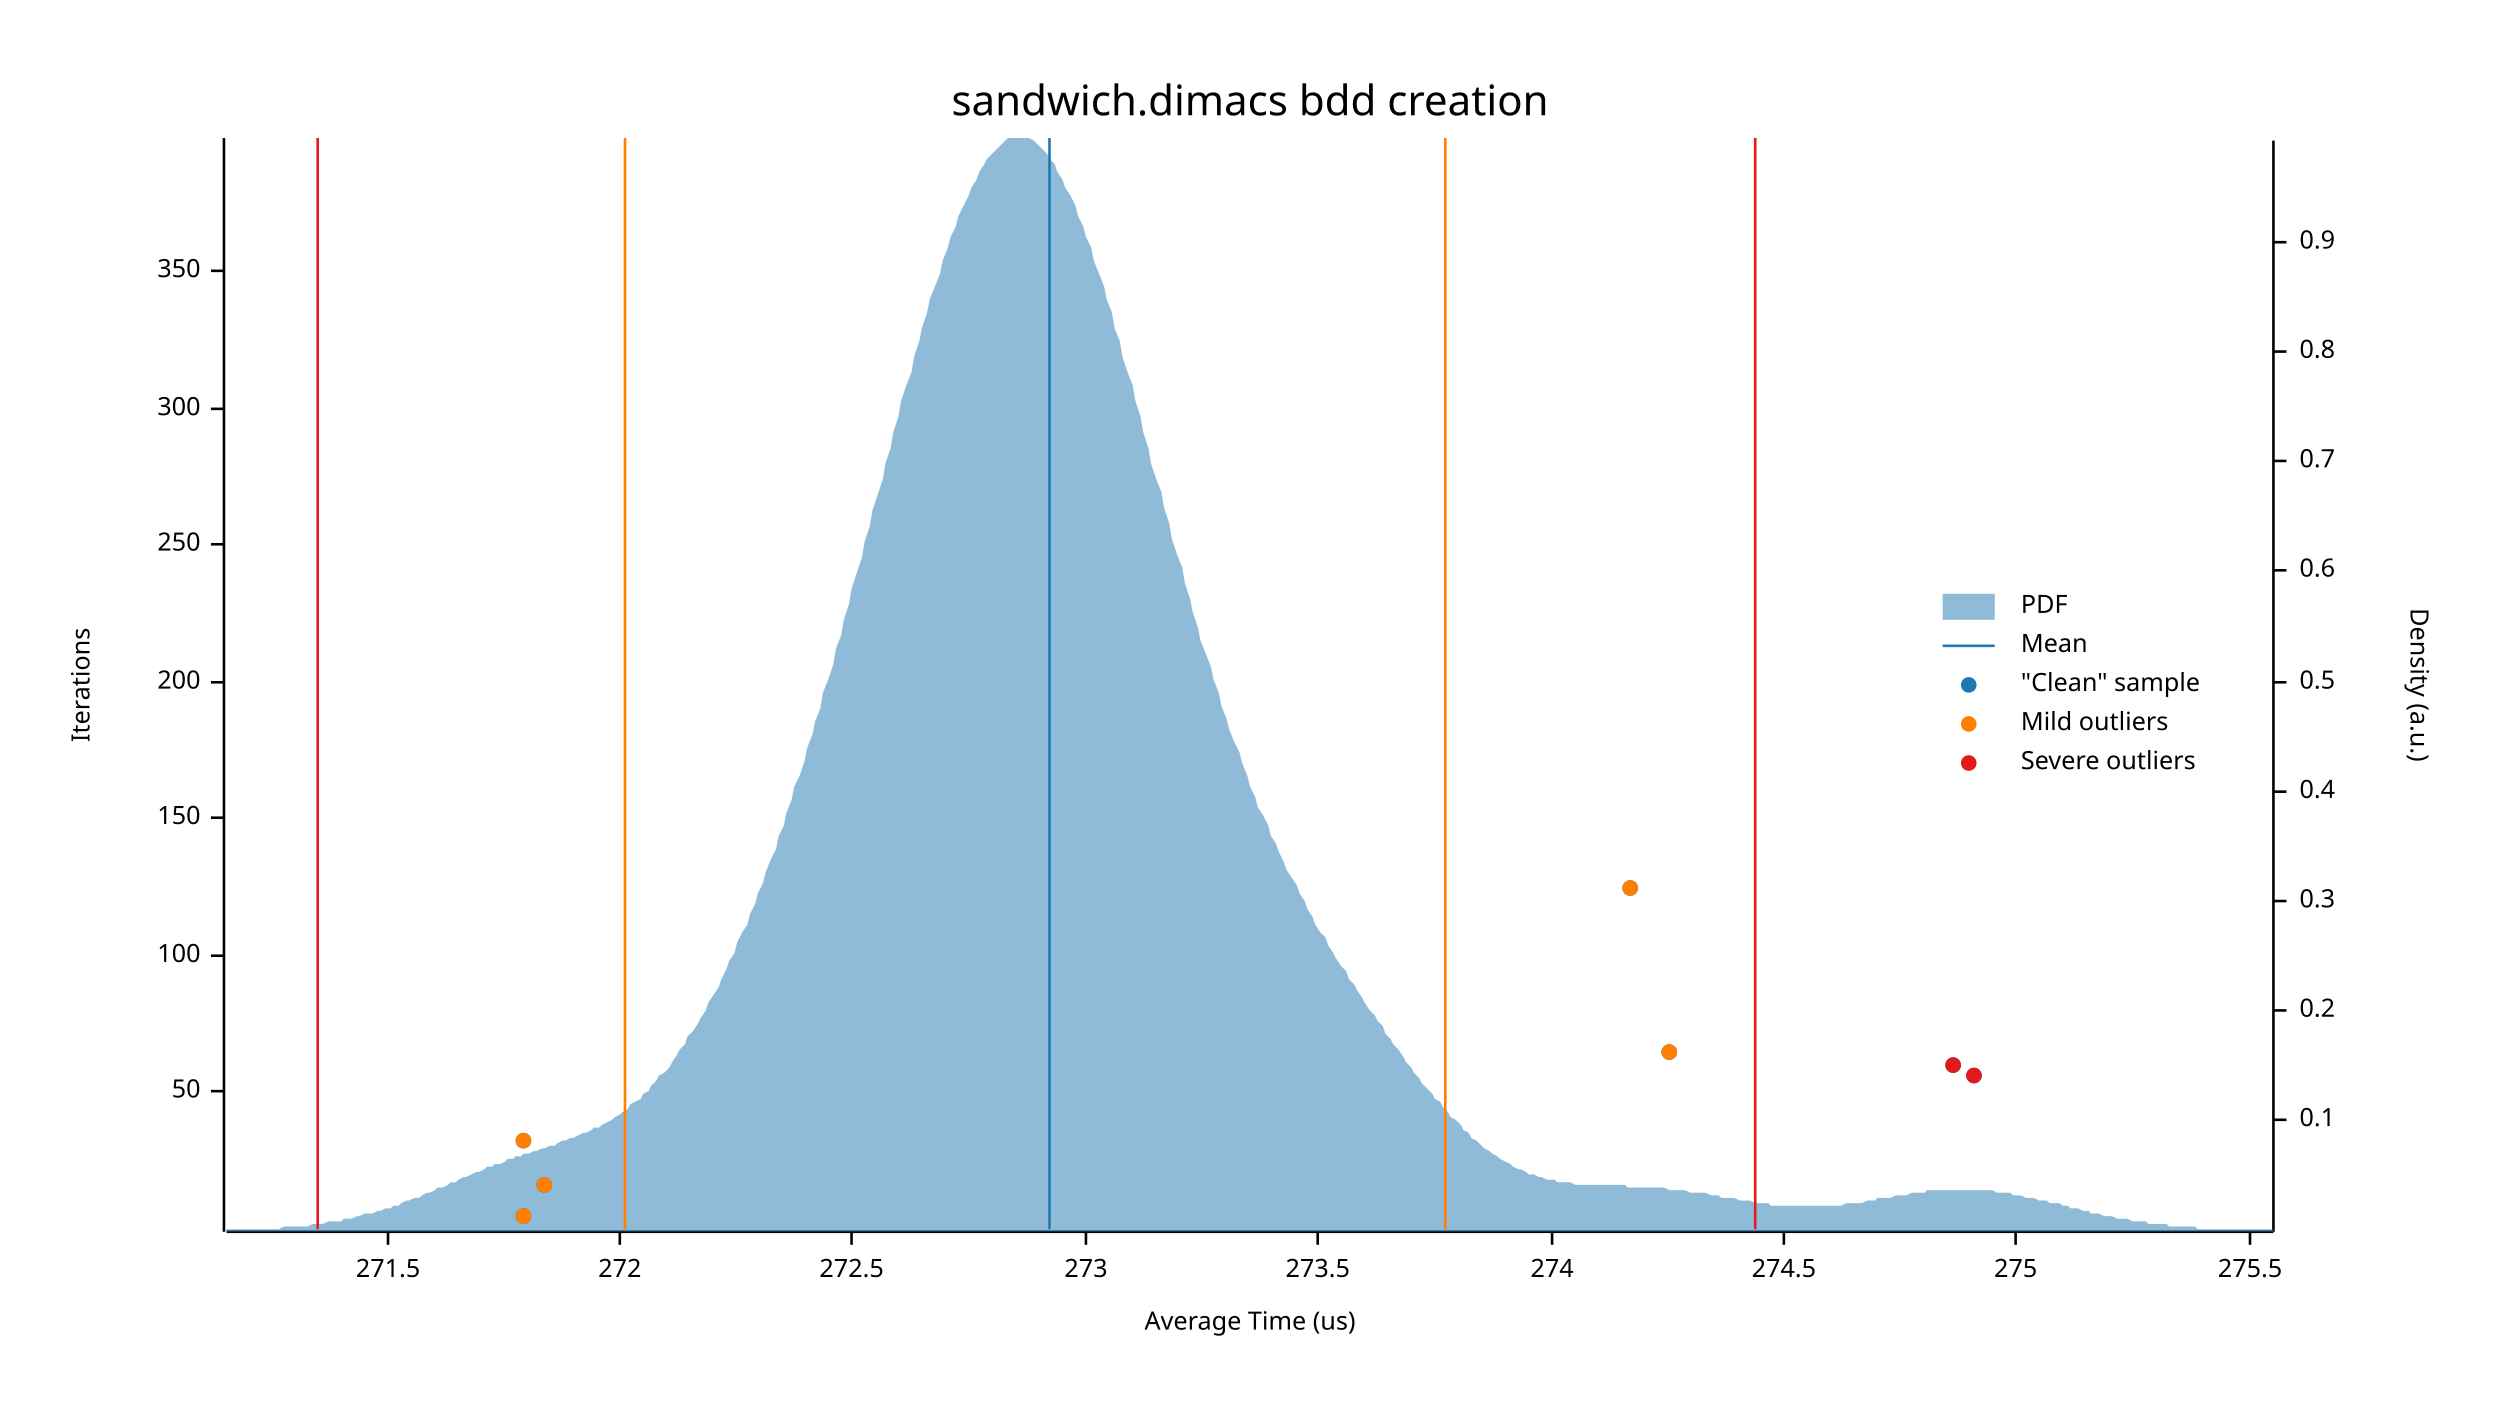
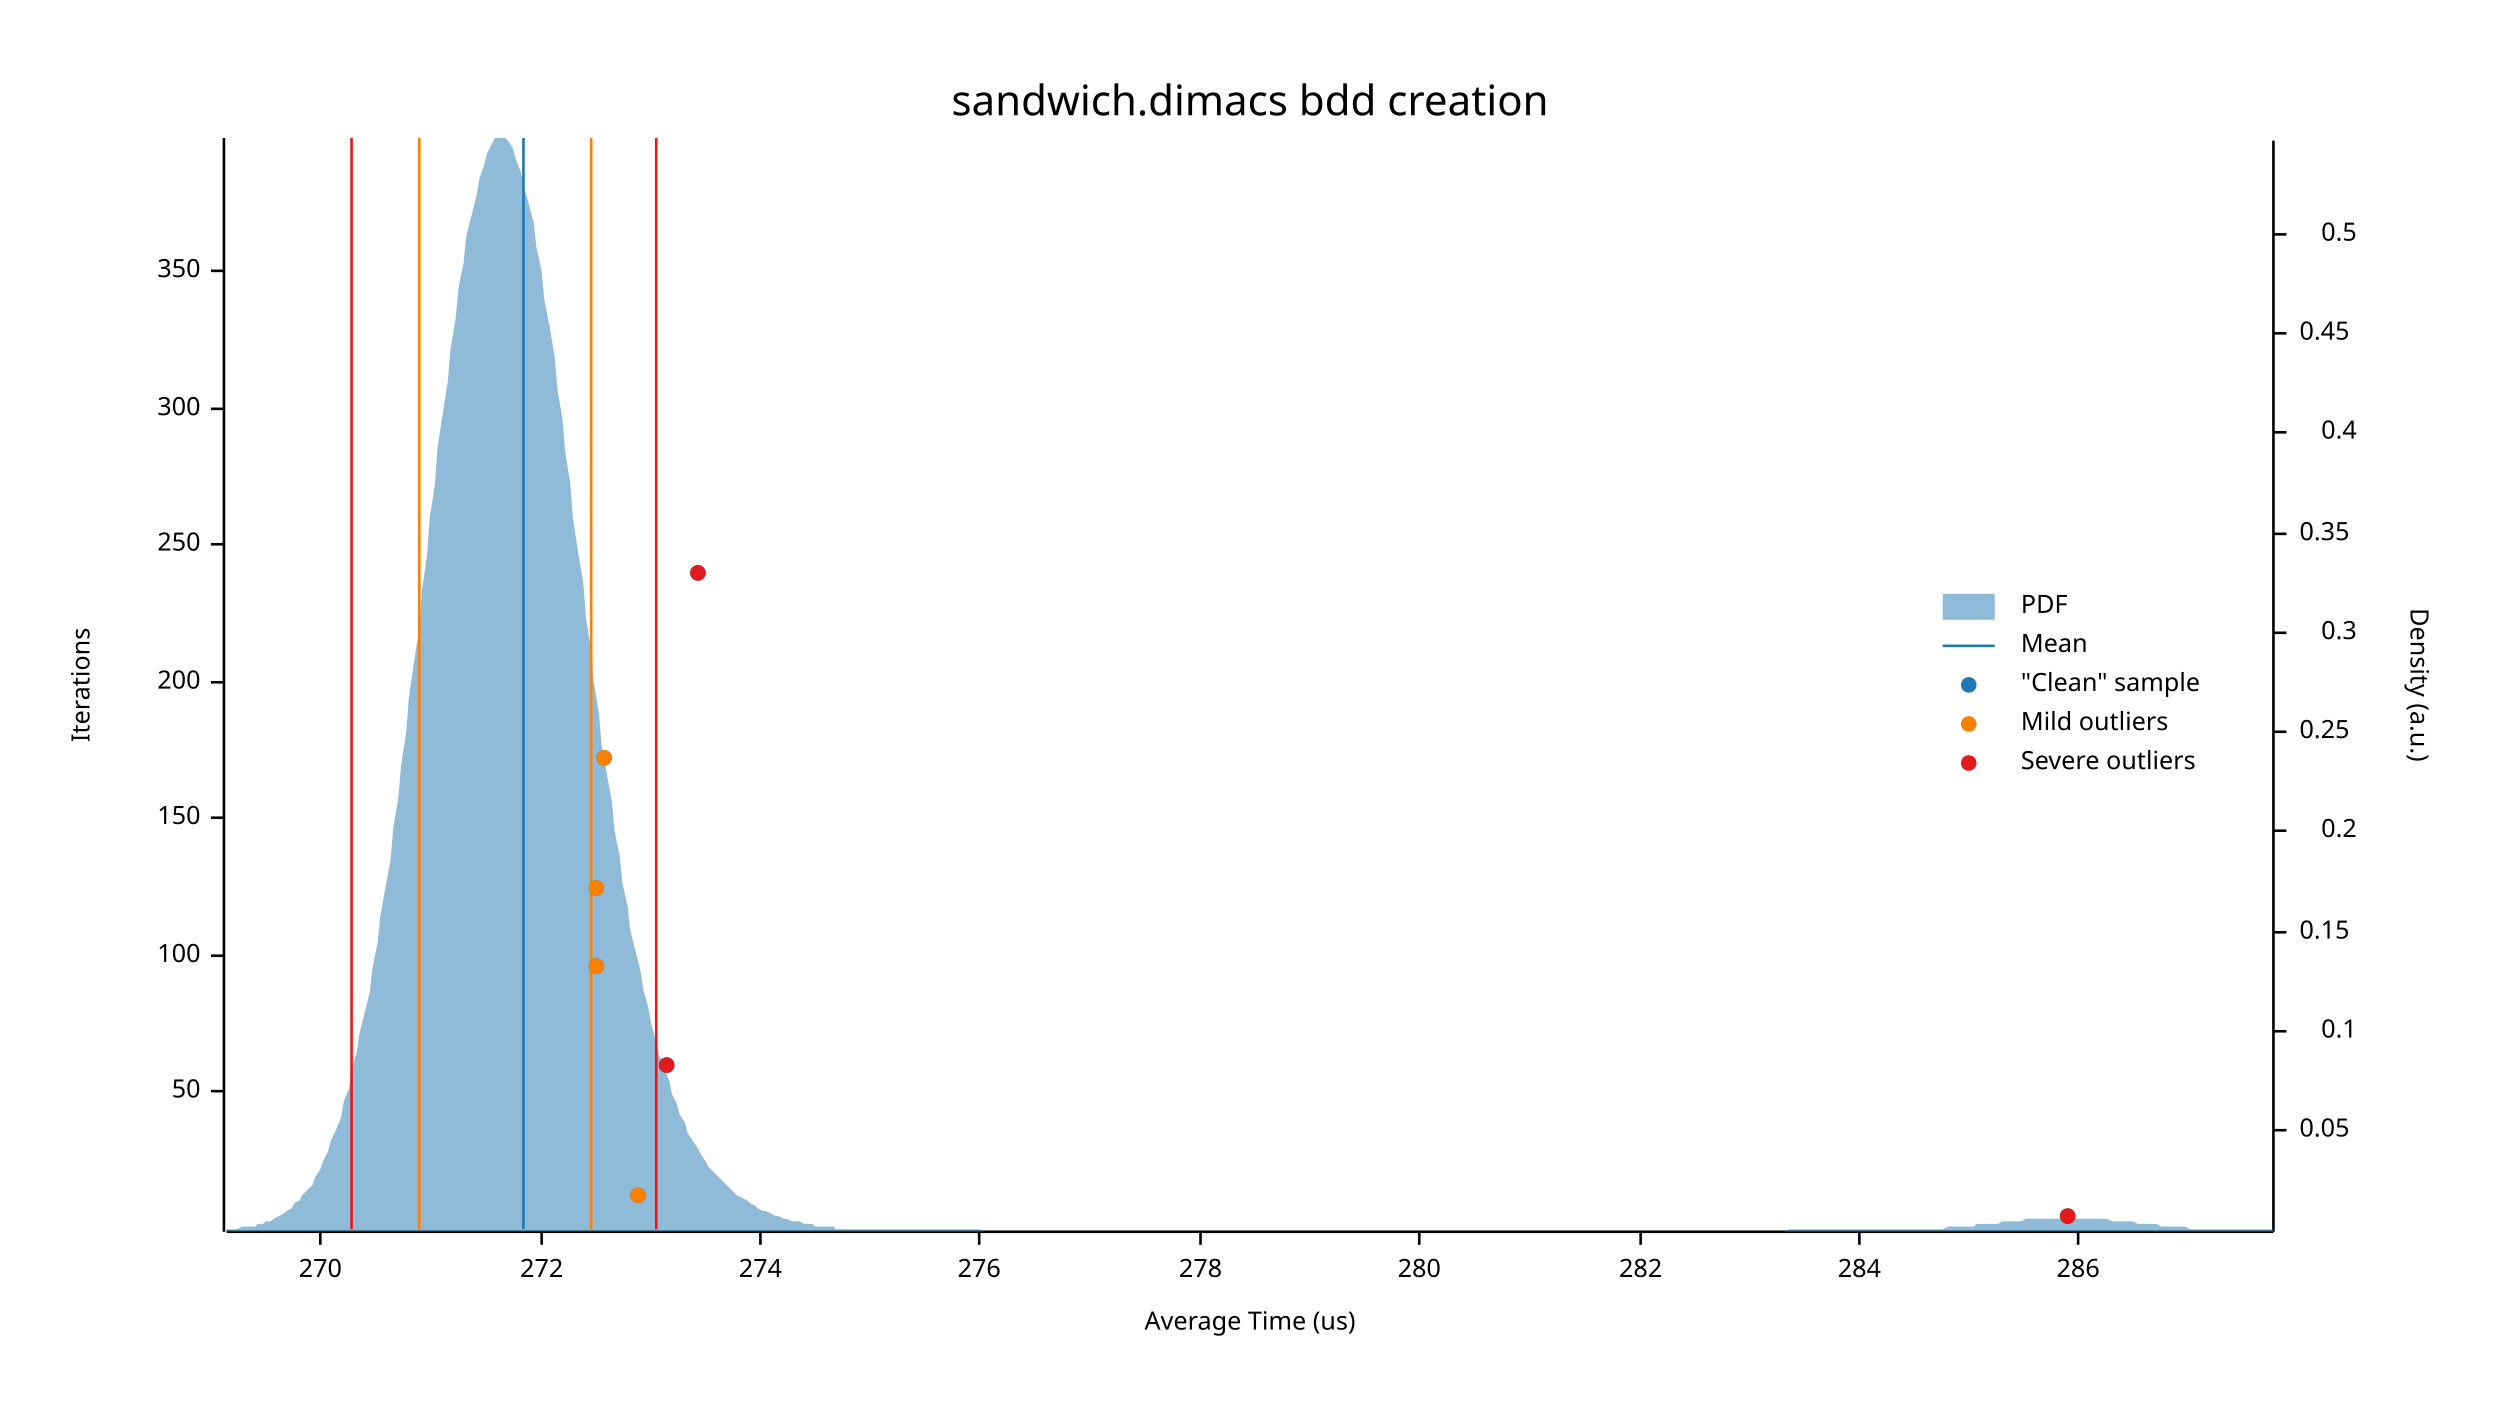
<svg xmlns="http://www.w3.org/2000/svg" width="960" height="540" viewBox="0 0 960 540">
  <text x="480" y="32" dy="0.76em" text-anchor="middle" font-family="sans-serif" font-size="16.129" opacity="1" fill="#000000">
sandwich.dimacs bdd creation
</text>
  <text x="27" y="263" dy="0.76em" text-anchor="middle" font-family="sans-serif" font-size="9.677" opacity="1" fill="#000000" transform="rotate(270, 27, 263)">
Iterations
</text>
  <text x="480" y="513" dy="-0.5ex" text-anchor="middle" font-family="sans-serif" font-size="9.677" opacity="1" fill="#000000">
Average Time (us)
</text>
  <polyline fill="none" opacity="1" stroke="#000000" stroke-width="1" points="86,53 86,473 " />
  <text x="77" y="419" dy="0.5ex" text-anchor="end" font-family="sans-serif" font-size="9.677" opacity="1" fill="#000000">
50
</text>
  <polyline fill="none" opacity="1" stroke="#000000" stroke-width="1" points="81,419 86,419 " />
  <text x="77" y="367" dy="0.5ex" text-anchor="end" font-family="sans-serif" font-size="9.677" opacity="1" fill="#000000">
100
</text>
  <polyline fill="none" opacity="1" stroke="#000000" stroke-width="1" points="81,367 86,367 " />
  <text x="77" y="314" dy="0.5ex" text-anchor="end" font-family="sans-serif" font-size="9.677" opacity="1" fill="#000000">
150
</text>
  <polyline fill="none" opacity="1" stroke="#000000" stroke-width="1" points="81,314 86,314 " />
  <text x="77" y="262" dy="0.5ex" text-anchor="end" font-family="sans-serif" font-size="9.677" opacity="1" fill="#000000">
200
</text>
  <polyline fill="none" opacity="1" stroke="#000000" stroke-width="1" points="81,262 86,262 " />
  <text x="77" y="209" dy="0.5ex" text-anchor="end" font-family="sans-serif" font-size="9.677" opacity="1" fill="#000000">
250
</text>
  <polyline fill="none" opacity="1" stroke="#000000" stroke-width="1" points="81,209 86,209 " />
  <text x="77" y="157" dy="0.5ex" text-anchor="end" font-family="sans-serif" font-size="9.677" opacity="1" fill="#000000">
300
</text>
  <polyline fill="none" opacity="1" stroke="#000000" stroke-width="1" points="81,157 86,157 " />
  <text x="77" y="104" dy="0.5ex" text-anchor="end" font-family="sans-serif" font-size="9.677" opacity="1" fill="#000000">
350
</text>
  <polyline fill="none" opacity="1" stroke="#000000" stroke-width="1" points="81,104 86,104 " />
  <polyline fill="none" opacity="1" stroke="#000000" stroke-width="1" points="87,473 873,473 " />
-   <text x="149" y="483" dy="0.76em" text-anchor="middle" font-family="sans-serif" font-size="9.677" opacity="1" fill="#000000">
- 271.5
+   <text x="123" y="483" dy="0.76em" text-anchor="middle" font-family="sans-serif" font-size="9.677" opacity="1" fill="#000000">
+ 270
</text>
-   <polyline fill="none" opacity="1" stroke="#000000" stroke-width="1" points="149,473 149,478 " />
-   <text x="238" y="483" dy="0.76em" text-anchor="middle" font-family="sans-serif" font-size="9.677" opacity="1" fill="#000000">
+   <polyline fill="none" opacity="1" stroke="#000000" stroke-width="1" points="123,473 123,478 " />
+   <text x="208" y="483" dy="0.76em" text-anchor="middle" font-family="sans-serif" font-size="9.677" opacity="1" fill="#000000">
272
</text>
-   <polyline fill="none" opacity="1" stroke="#000000" stroke-width="1" points="238,473 238,478 " />
-   <text x="327" y="483" dy="0.76em" text-anchor="middle" font-family="sans-serif" font-size="9.677" opacity="1" fill="#000000">
- 272.5
- </text>
-   <polyline fill="none" opacity="1" stroke="#000000" stroke-width="1" points="327,473 327,478 " />
-   <text x="417" y="483" dy="0.76em" text-anchor="middle" font-family="sans-serif" font-size="9.677" opacity="1" fill="#000000">
- 273
- </text>
-   <polyline fill="none" opacity="1" stroke="#000000" stroke-width="1" points="417,473 417,478 " />
-   <text x="506" y="483" dy="0.76em" text-anchor="middle" font-family="sans-serif" font-size="9.677" opacity="1" fill="#000000">
- 273.5
- </text>
-   <polyline fill="none" opacity="1" stroke="#000000" stroke-width="1" points="506,473 506,478 " />
-   <text x="596" y="483" dy="0.76em" text-anchor="middle" font-family="sans-serif" font-size="9.677" opacity="1" fill="#000000">
+   <polyline fill="none" opacity="1" stroke="#000000" stroke-width="1" points="208,473 208,478 " />
+   <text x="292" y="483" dy="0.76em" text-anchor="middle" font-family="sans-serif" font-size="9.677" opacity="1" fill="#000000">
274
</text>
-   <polyline fill="none" opacity="1" stroke="#000000" stroke-width="1" points="596,473 596,478 " />
-   <text x="685" y="483" dy="0.76em" text-anchor="middle" font-family="sans-serif" font-size="9.677" opacity="1" fill="#000000">
- 274.5
+   <polyline fill="none" opacity="1" stroke="#000000" stroke-width="1" points="292,473 292,478 " />
+   <text x="376" y="483" dy="0.76em" text-anchor="middle" font-family="sans-serif" font-size="9.677" opacity="1" fill="#000000">
+ 276
</text>
-   <polyline fill="none" opacity="1" stroke="#000000" stroke-width="1" points="685,473 685,478 " />
-   <text x="774" y="483" dy="0.76em" text-anchor="middle" font-family="sans-serif" font-size="9.677" opacity="1" fill="#000000">
- 275
+   <polyline fill="none" opacity="1" stroke="#000000" stroke-width="1" points="376,473 376,478 " />
+   <text x="461" y="483" dy="0.76em" text-anchor="middle" font-family="sans-serif" font-size="9.677" opacity="1" fill="#000000">
+ 278
</text>
-   <polyline fill="none" opacity="1" stroke="#000000" stroke-width="1" points="774,473 774,478 " />
-   <text x="864" y="483" dy="0.76em" text-anchor="middle" font-family="sans-serif" font-size="9.677" opacity="1" fill="#000000">
- 275.5
+   <polyline fill="none" opacity="1" stroke="#000000" stroke-width="1" points="461,473 461,478 " />
+   <text x="545" y="483" dy="0.76em" text-anchor="middle" font-family="sans-serif" font-size="9.677" opacity="1" fill="#000000">
+ 280
</text>
-   <polyline fill="none" opacity="1" stroke="#000000" stroke-width="1" points="864,473 864,478 " />
+   <polyline fill="none" opacity="1" stroke="#000000" stroke-width="1" points="545,473 545,478 " />
+   <text x="630" y="483" dy="0.76em" text-anchor="middle" font-family="sans-serif" font-size="9.677" opacity="1" fill="#000000">
+ 282
+ </text>
+   <polyline fill="none" opacity="1" stroke="#000000" stroke-width="1" points="630,473 630,478 " />
+   <text x="714" y="483" dy="0.76em" text-anchor="middle" font-family="sans-serif" font-size="9.677" opacity="1" fill="#000000">
+ 284
+ </text>
+   <polyline fill="none" opacity="1" stroke="#000000" stroke-width="1" points="714,473 714,478 " />
+   <text x="798" y="483" dy="0.76em" text-anchor="middle" font-family="sans-serif" font-size="9.677" opacity="1" fill="#000000">
+ 286
+ </text>
+   <polyline fill="none" opacity="1" stroke="#000000" stroke-width="1" points="798,473 798,478 " />
  <text x="933" y="263" dy="0.76em" text-anchor="middle" font-family="sans-serif" font-size="9.677" opacity="1" fill="#000000" transform="rotate(90, 933, 263)">
Density (a.u.)
</text>
  <polyline fill="none" opacity="1" stroke="#000000" stroke-width="1" points="873,54 873,473 " />
-   <text x="883" y="430" dy="0.5ex" text-anchor="start" font-family="sans-serif" font-size="9.677" opacity="1" fill="#000000">
+   <text x="883" y="434" dy="0.5ex" text-anchor="start" font-family="sans-serif" font-size="9.677" opacity="1" fill="#000000">
+ 0.05
+ </text>
+   <polyline fill="none" opacity="1" stroke="#000000" stroke-width="1" points="873,434 878,434 " />
+   <text x="905" y="396" dy="0.5ex" text-anchor="end" font-family="sans-serif" font-size="9.677" opacity="1" fill="#000000">
0.1
</text>
-   <polyline fill="none" opacity="1" stroke="#000000" stroke-width="1" points="873,430 878,430 " />
-   <text x="883" y="388" dy="0.5ex" text-anchor="start" font-family="sans-serif" font-size="9.677" opacity="1" fill="#000000">
+   <polyline fill="none" opacity="1" stroke="#000000" stroke-width="1" points="873,396 878,396 " />
+   <text x="883" y="358" dy="0.5ex" text-anchor="start" font-family="sans-serif" font-size="9.677" opacity="1" fill="#000000">
+ 0.15
+ </text>
+   <polyline fill="none" opacity="1" stroke="#000000" stroke-width="1" points="873,358 878,358 " />
+   <text x="905" y="319" dy="0.5ex" text-anchor="end" font-family="sans-serif" font-size="9.677" opacity="1" fill="#000000">
0.2
</text>
-   <polyline fill="none" opacity="1" stroke="#000000" stroke-width="1" points="873,388 878,388 " />
-   <text x="883" y="346" dy="0.5ex" text-anchor="start" font-family="sans-serif" font-size="9.677" opacity="1" fill="#000000">
+   <polyline fill="none" opacity="1" stroke="#000000" stroke-width="1" points="873,319 878,319 " />
+   <text x="883" y="281" dy="0.5ex" text-anchor="start" font-family="sans-serif" font-size="9.677" opacity="1" fill="#000000">
+ 0.25
+ </text>
+   <polyline fill="none" opacity="1" stroke="#000000" stroke-width="1" points="873,281 878,281 " />
+   <text x="905" y="243" dy="0.5ex" text-anchor="end" font-family="sans-serif" font-size="9.677" opacity="1" fill="#000000">
0.3
</text>
-   <polyline fill="none" opacity="1" stroke="#000000" stroke-width="1" points="873,346 878,346 " />
-   <text x="883" y="304" dy="0.5ex" text-anchor="start" font-family="sans-serif" font-size="9.677" opacity="1" fill="#000000">
+   <polyline fill="none" opacity="1" stroke="#000000" stroke-width="1" points="873,243 878,243 " />
+   <text x="883" y="205" dy="0.5ex" text-anchor="start" font-family="sans-serif" font-size="9.677" opacity="1" fill="#000000">
+ 0.35
+ </text>
+   <polyline fill="none" opacity="1" stroke="#000000" stroke-width="1" points="873,205 878,205 " />
+   <text x="905" y="166" dy="0.5ex" text-anchor="end" font-family="sans-serif" font-size="9.677" opacity="1" fill="#000000">
0.4
</text>
-   <polyline fill="none" opacity="1" stroke="#000000" stroke-width="1" points="873,304 878,304 " />
-   <text x="883" y="262" dy="0.5ex" text-anchor="start" font-family="sans-serif" font-size="9.677" opacity="1" fill="#000000">
+   <polyline fill="none" opacity="1" stroke="#000000" stroke-width="1" points="873,166 878,166 " />
+   <text x="883" y="128" dy="0.5ex" text-anchor="start" font-family="sans-serif" font-size="9.677" opacity="1" fill="#000000">
+ 0.45
+ </text>
+   <polyline fill="none" opacity="1" stroke="#000000" stroke-width="1" points="873,128 878,128 " />
+   <text x="905" y="90" dy="0.5ex" text-anchor="end" font-family="sans-serif" font-size="9.677" opacity="1" fill="#000000">
0.5
</text>
-   <polyline fill="none" opacity="1" stroke="#000000" stroke-width="1" points="873,262 878,262 " />
-   <text x="883" y="219" dy="0.5ex" text-anchor="start" font-family="sans-serif" font-size="9.677" opacity="1" fill="#000000">
- 0.6
- </text>
-   <polyline fill="none" opacity="1" stroke="#000000" stroke-width="1" points="873,219 878,219 " />
-   <text x="883" y="177" dy="0.5ex" text-anchor="start" font-family="sans-serif" font-size="9.677" opacity="1" fill="#000000">
- 0.7
- </text>
-   <polyline fill="none" opacity="1" stroke="#000000" stroke-width="1" points="873,177 878,177 " />
-   <text x="883" y="135" dy="0.5ex" text-anchor="start" font-family="sans-serif" font-size="9.677" opacity="1" fill="#000000">
- 0.8
- </text>
-   <polyline fill="none" opacity="1" stroke="#000000" stroke-width="1" points="873,135 878,135 " />
-   <text x="883" y="93" dy="0.5ex" text-anchor="start" font-family="sans-serif" font-size="9.677" opacity="1" fill="#000000">
- 0.9
- </text>
-   <polyline fill="none" opacity="1" stroke="#000000" stroke-width="1" points="873,93 878,93 " />
-   <polygon opacity="0.5" fill="#1F78B4" points="87,472 88,472 90,472 91,472 93,472 94,472 96,472 98,472 99,472 101,472 102,472 104,472 105,472 107,472 109,471 110,471 112,471 113,471 115,471 116,471 118,471 120,470 121,470 123,470 124,470 126,469 127,469 129,469 131,469 132,468 134,468 135,468 137,467 138,467 140,466 142,466 143,466 145,465 146,465 148,464 150,464 151,463 153,463 154,462 156,461 157,461 159,460 161,460 162,459 164,458 165,458 167,457 168,456 170,456 172,455 173,454 175,454 176,453 178,452 179,452 181,451 183,450 184,450 186,449 187,448 189,448 190,447 192,447 194,446 195,445 197,445 198,444 200,444 201,443 203,443 205,442 206,442 208,441 209,441 211,440 213,440 214,439 216,438 217,438 219,437 220,437 222,436 224,435 225,435 227,434 228,433 230,433 231,432 233,431 235,430 236,429 238,428 239,427 241,426 242,424 244,423 246,422 247,420 249,419 250,417 252,415 253,413 255,412 257,410 258,408 260,405 261,403 263,401 264,398 266,396 268,393 269,391 271,388 272,385 274,382 276,379 277,376 279,372 280,369 282,366 283,362 285,358 287,355 288,351 290,347 291,343 293,339 294,335 296,330 298,326 299,321 301,317 302,312 304,307 305,302 307,298 309,292 310,287 312,282 313,277 315,272 316,266 318,261 320,255 321,249 323,244 324,238 326,232 327,226 329,220 331,214 332,208 334,202 335,196 337,190 339,184 340,178 342,172 343,166 345,160 346,154 348,148 350,143 351,137 353,131 354,126 356,120 357,115 359,110 361,105 362,100 364,95 365,91 367,87 368,83 370,79 372,75 373,72 375,69 376,66 378,63 379,61 381,59 383,57 384,56 386,54 387,53 389,53 391,53 392,53 394,53 395,53 397,54 398,55 400,57 402,59 403,61 405,63 406,66 408,69 409,72 411,75 413,79 414,83 416,87 417,91 419,95 420,100 422,105 424,110 425,115 427,120 428,126 430,131 431,137 433,143 435,148 436,154 438,160 439,166 441,172 442,178 444,184 446,189 447,195 449,201 450,207 452,213 454,218 455,224 457,230 458,235 460,241 461,246 463,251 465,256 466,261 468,266 469,271 471,276 472,280 474,285 476,289 477,293 479,298 480,302 482,306 483,310 485,313 487,317 488,321 490,324 491,327 493,331 494,334 496,337 498,340 499,343 501,346 502,349 504,352 505,355 507,358 509,360 510,363 512,366 513,368 515,371 517,373 518,376 520,378 521,380 523,383 524,385 526,388 528,390 529,392 531,394 532,397 534,399 535,401 537,403 539,406 540,408 542,410 543,412 545,414 546,416 548,418 550,420 551,422 553,423 554,425 556,427 557,429 559,430 561,432 562,434 564,435 565,437 567,438 568,439 570,441 572,442 573,443 575,444 576,445 578,446 580,447 581,448 583,449 584,449 586,450 587,451 589,451 591,452 592,452 594,453 595,453 597,453 598,454 600,454 602,454 603,454 605,455 606,455 608,455 609,455 611,455 613,455 614,455 616,455 617,455 619,455 620,455 622,455 624,455 625,456 627,456 628,456 630,456 632,456 633,456 635,456 636,456 638,456 639,456 641,457 643,457 644,457 646,457 647,457 649,458 650,458 652,458 654,458 655,458 657,459 658,459 660,459 661,460 663,460 665,460 666,460 668,461 669,461 671,461 672,461 674,462 676,462 677,462 679,462 680,463 682,463 683,463 685,463 687,463 688,463 690,463 691,463 693,463 695,463 696,463 698,463 699,463 701,463 702,463 704,463 706,463 707,463 709,462 710,462 712,462 713,462 715,462 717,461 718,461 720,461 721,460 723,460 724,460 726,460 728,459 729,459 731,459 732,459 734,458 735,458 737,458 739,458 740,457 742,457 743,457 745,457 746,457 748,457 750,457 751,457 753,457 754,457 756,457 758,457 759,457 761,457 762,457 764,457 765,457 767,458 769,458 770,458 772,458 773,459 775,459 776,459 778,460 780,460 781,460 783,461 784,461 786,461 787,462 789,462 791,462 792,463 794,463 795,464 797,464 798,464 800,465 802,465 803,466 805,466 806,466 808,467 809,467 811,467 813,468 814,468 816,468 817,468 819,469 821,469 822,469 824,469 825,470 827,470 828,470 830,470 832,470 833,471 835,471 836,471 838,471 839,471 841,471 843,471 844,472 846,472 847,472 849,472 850,472 852,472 854,472 855,472 857,472 858,472 860,472 861,472 863,472 865,472 866,472 868,472 869,472 871,472 873,472 873,473 87,473 " />
-   <polyline fill="none" opacity="1" stroke="#1F78B4" stroke-width="1" points="403,472 403,53 " />
-   <polyline fill="none" opacity="1" stroke="#FF7F00" stroke-width="1" points="240,472 240,53 " />
-   <polyline fill="none" opacity="1" stroke="#FF7F00" stroke-width="1" points="555,472 555,53 " />
-   <polyline fill="none" opacity="1" stroke="#E31A1C" stroke-width="1" points="122,472 122,53 " />
-   <polyline fill="none" opacity="1" stroke="#E31A1C" stroke-width="1" points="674,472 674,53 " />
-   <circle cx="201" cy="467" r="3" opacity="1" fill="#1F78B4" stroke="none" stroke-width="1" />
-   <circle cx="209" cy="455" r="3" opacity="1" fill="#1F78B4" stroke="none" stroke-width="1" />
-   <circle cx="201" cy="438" r="3" opacity="1" fill="#1F78B4" stroke="none" stroke-width="1" />
-   <circle cx="758" cy="413" r="3" opacity="1" fill="#1F78B4" stroke="none" stroke-width="1" />
-   <circle cx="750" cy="409" r="3" opacity="1" fill="#1F78B4" stroke="none" stroke-width="1" />
-   <circle cx="641" cy="404" r="3" opacity="1" fill="#1F78B4" stroke="none" stroke-width="1" />
-   <circle cx="626" cy="341" r="3" opacity="1" fill="#1F78B4" stroke="none" stroke-width="1" />
-   <circle cx="201" cy="467" r="3" opacity="1" fill="#FF7F00" stroke="none" stroke-width="1" />
-   <circle cx="209" cy="455" r="3" opacity="1" fill="#FF7F00" stroke="none" stroke-width="1" />
-   <circle cx="201" cy="438" r="3" opacity="1" fill="#FF7F00" stroke="none" stroke-width="1" />
-   <circle cx="641" cy="404" r="3" opacity="1" fill="#FF7F00" stroke="none" stroke-width="1" />
-   <circle cx="626" cy="341" r="3" opacity="1" fill="#FF7F00" stroke="none" stroke-width="1" />
-   <circle cx="758" cy="413" r="3" opacity="1" fill="#E31A1C" stroke="none" stroke-width="1" />
-   <circle cx="750" cy="409" r="3" opacity="1" fill="#E31A1C" stroke="none" stroke-width="1" />
+   <polyline fill="none" opacity="1" stroke="#000000" stroke-width="1" points="873,90 878,90 " />
+   <polygon opacity="0.5" fill="#1F78B4" points="87,472 88,472 90,472 91,472 93,471 94,471 96,471 98,471 99,470 101,470 102,469 104,469 105,468 107,467 109,466 110,465 112,464 113,462 115,461 116,459 118,457 120,455 121,452 123,449 124,446 126,442 127,438 129,434 131,429 132,423 134,418 135,411 137,404 138,397 140,389 142,381 143,372 145,362 146,352 148,341 150,330 151,318 153,306 154,294 156,281 157,268 159,254 161,241 162,227 164,213 165,199 167,186 168,172 170,159 172,146 173,134 175,122 176,111 178,101 179,91 181,83 183,75 184,69 186,63 187,59 189,55 190,53 192,53 194,53 195,54 197,57 198,61 200,66 201,71 203,78 205,86 206,95 208,104 209,115 211,125 213,137 214,149 216,161 217,173 219,186 220,199 222,212 224,224 225,237 227,250 228,262 230,274 231,286 233,297 235,308 236,319 238,329 239,339 241,348 242,357 244,365 246,373 247,380 249,387 250,393 252,400 253,405 255,410 257,415 258,420 260,424 261,428 263,431 264,435 266,438 268,441 269,443 271,446 272,448 274,450 276,452 277,453 279,455 280,456 282,458 283,459 285,460 287,461 288,462 290,463 291,464 293,465 294,465 296,466 298,467 299,467 301,468 302,468 304,469 305,469 307,469 309,470 310,470 312,470 313,471 315,471 316,471 318,471 320,471 321,472 323,472 324,472 326,472 327,472 329,472 331,472 332,472 334,472 335,472 337,472 339,472 340,472 342,472 343,472 345,472 346,472 348,472 350,472 351,472 353,472 354,472 356,472 357,472 359,472 361,472 362,472 364,472 365,472 367,472 368,472 370,472 372,472 373,472 375,472 376,472 378,473 379,473 381,473 383,473 384,473 386,473 387,473 389,473 391,473 392,473 394,473 395,473 397,473 398,473 400,473 402,473 403,473 405,473 406,473 408,473 409,473 411,473 413,473 414,473 416,473 417,473 419,473 420,473 422,473 424,473 425,473 427,473 428,473 430,473 431,473 433,473 435,473 436,473 438,473 439,473 441,473 442,473 444,473 446,473 447,473 449,473 450,473 452,473 454,473 455,473 457,473 458,473 460,473 461,473 463,473 465,473 466,473 468,473 469,473 471,473 472,473 474,473 476,473 477,473 479,473 480,473 482,473 483,473 485,473 487,473 488,473 490,473 491,473 493,473 494,473 496,473 498,473 499,473 501,473 502,473 504,473 505,473 507,473 509,473 510,473 512,473 513,473 515,473 517,473 518,473 520,473 521,473 523,473 524,473 526,473 528,473 529,473 531,473 532,473 534,473 535,473 537,473 539,473 540,473 542,473 543,473 545,473 546,473 548,473 550,473 551,473 553,473 554,473 556,473 557,473 559,473 561,473 562,473 564,473 565,473 567,473 568,473 570,473 572,473 573,473 575,473 576,473 578,473 580,473 581,473 583,473 584,473 586,473 587,473 589,473 591,473 592,473 594,473 595,473 597,473 598,473 600,473 602,473 603,473 605,473 606,473 608,473 609,473 611,473 613,473 614,473 616,473 617,473 619,473 620,473 622,473 624,473 625,473 627,473 628,473 630,473 632,473 633,473 635,473 636,473 638,473 639,473 641,473 643,473 644,473 646,473 647,473 649,473 650,473 652,473 654,473 655,473 657,473 658,473 660,473 661,473 663,473 665,473 666,473 668,473 669,473 671,473 672,473 674,473 676,473 677,473 679,473 680,473 682,473 683,473 685,473 687,472 688,472 690,472 691,472 693,472 695,472 696,472 698,472 699,472 701,472 702,472 704,472 706,472 707,472 709,472 710,472 712,472 713,472 715,472 717,472 718,472 720,472 721,472 723,472 724,472 726,472 728,472 729,472 731,472 732,472 734,472 735,472 737,472 739,472 740,472 742,472 743,472 745,472 746,472 748,471 750,471 751,471 753,471 754,471 756,471 758,471 759,470 761,470 762,470 764,470 765,470 767,470 769,469 770,469 772,469 773,469 775,469 776,469 778,468 780,468 781,468 783,468 784,468 786,468 787,468 789,468 791,468 792,468 794,468 795,468 797,468 798,468 800,468 802,468 803,468 805,468 806,468 808,468 809,468 811,469 813,469 814,469 816,469 817,469 819,469 821,470 822,470 824,470 825,470 827,470 828,470 830,471 832,471 833,471 835,471 836,471 838,471 839,471 841,472 843,472 844,472 846,472 847,472 849,472 850,472 852,472 854,472 855,472 857,472 858,472 860,472 861,472 863,472 865,472 866,472 868,472 869,472 871,472 873,472 873,473 87,473 " />
+   <polyline fill="none" opacity="1" stroke="#1F78B4" stroke-width="1" points="201,472 201,53 " />
+   <polyline fill="none" opacity="1" stroke="#FF7F00" stroke-width="1" points="161,472 161,53 " />
+   <polyline fill="none" opacity="1" stroke="#FF7F00" stroke-width="1" points="227,472 227,53 " />
+   <polyline fill="none" opacity="1" stroke="#E31A1C" stroke-width="1" points="135,472 135,53 " />
+   <polyline fill="none" opacity="1" stroke="#E31A1C" stroke-width="1" points="252,472 252,53 " />
+   <circle cx="794" cy="467" r="3" opacity="1" fill="#1F78B4" stroke="none" stroke-width="1" />
+   <circle cx="245" cy="459" r="3" opacity="1" fill="#1F78B4" stroke="none" stroke-width="1" />
+   <circle cx="256" cy="409" r="3" opacity="1" fill="#1F78B4" stroke="none" stroke-width="1" />
+   <circle cx="229" cy="371" r="3" opacity="1" fill="#1F78B4" stroke="none" stroke-width="1" />
+   <circle cx="229" cy="341" r="3" opacity="1" fill="#1F78B4" stroke="none" stroke-width="1" />
+   <circle cx="232" cy="291" r="3" opacity="1" fill="#1F78B4" stroke="none" stroke-width="1" />
+   <circle cx="268" cy="220" r="3" opacity="1" fill="#1F78B4" stroke="none" stroke-width="1" />
+   <circle cx="245" cy="459" r="3" opacity="1" fill="#FF7F00" stroke="none" stroke-width="1" />
+   <circle cx="229" cy="371" r="3" opacity="1" fill="#FF7F00" stroke="none" stroke-width="1" />
+   <circle cx="229" cy="341" r="3" opacity="1" fill="#FF7F00" stroke="none" stroke-width="1" />
+   <circle cx="232" cy="291" r="3" opacity="1" fill="#FF7F00" stroke="none" stroke-width="1" />
+   <circle cx="794" cy="467" r="3" opacity="1" fill="#E31A1C" stroke="none" stroke-width="1" />
+   <circle cx="256" cy="409" r="3" opacity="1" fill="#E31A1C" stroke="none" stroke-width="1" />
+   <circle cx="268" cy="220" r="3" opacity="1" fill="#E31A1C" stroke="none" stroke-width="1" />
  <text x="776" y="228" dy="0.76em" text-anchor="start" font-family="sans-serif" font-size="9.677" opacity="1" fill="#000000">
PDF
</text>
  <text x="776" y="243" dy="0.76em" text-anchor="start" font-family="sans-serif" font-size="9.677" opacity="1" fill="#000000">
Mean
</text>
  <text x="776" y="258" dy="0.76em" text-anchor="start" font-family="sans-serif" font-size="9.677" opacity="1" fill="#000000">
"Clean" sample
</text>
  <text x="776" y="273" dy="0.76em" text-anchor="start" font-family="sans-serif" font-size="9.677" opacity="1" fill="#000000">
Mild outliers
</text>
  <text x="776" y="288" dy="0.76em" text-anchor="start" font-family="sans-serif" font-size="9.677" opacity="1" fill="#000000">
Severe outliers
</text>
  <rect x="746" y="228" width="20" height="10" opacity="0.5" fill="#1F78B4" stroke="none" />
  <polyline fill="none" opacity="1" stroke="#1F78B4" stroke-width="1" points="746,248 766,248 " />
  <circle cx="756" cy="263" r="3" opacity="1" fill="#1F78B4" stroke="none" stroke-width="1" />
  <circle cx="756" cy="278" r="3" opacity="1" fill="#FF7F00" stroke="none" stroke-width="1" />
  <circle cx="756" cy="293" r="3" opacity="1" fill="#E31A1C" stroke="none" stroke-width="1" />
</svg>
